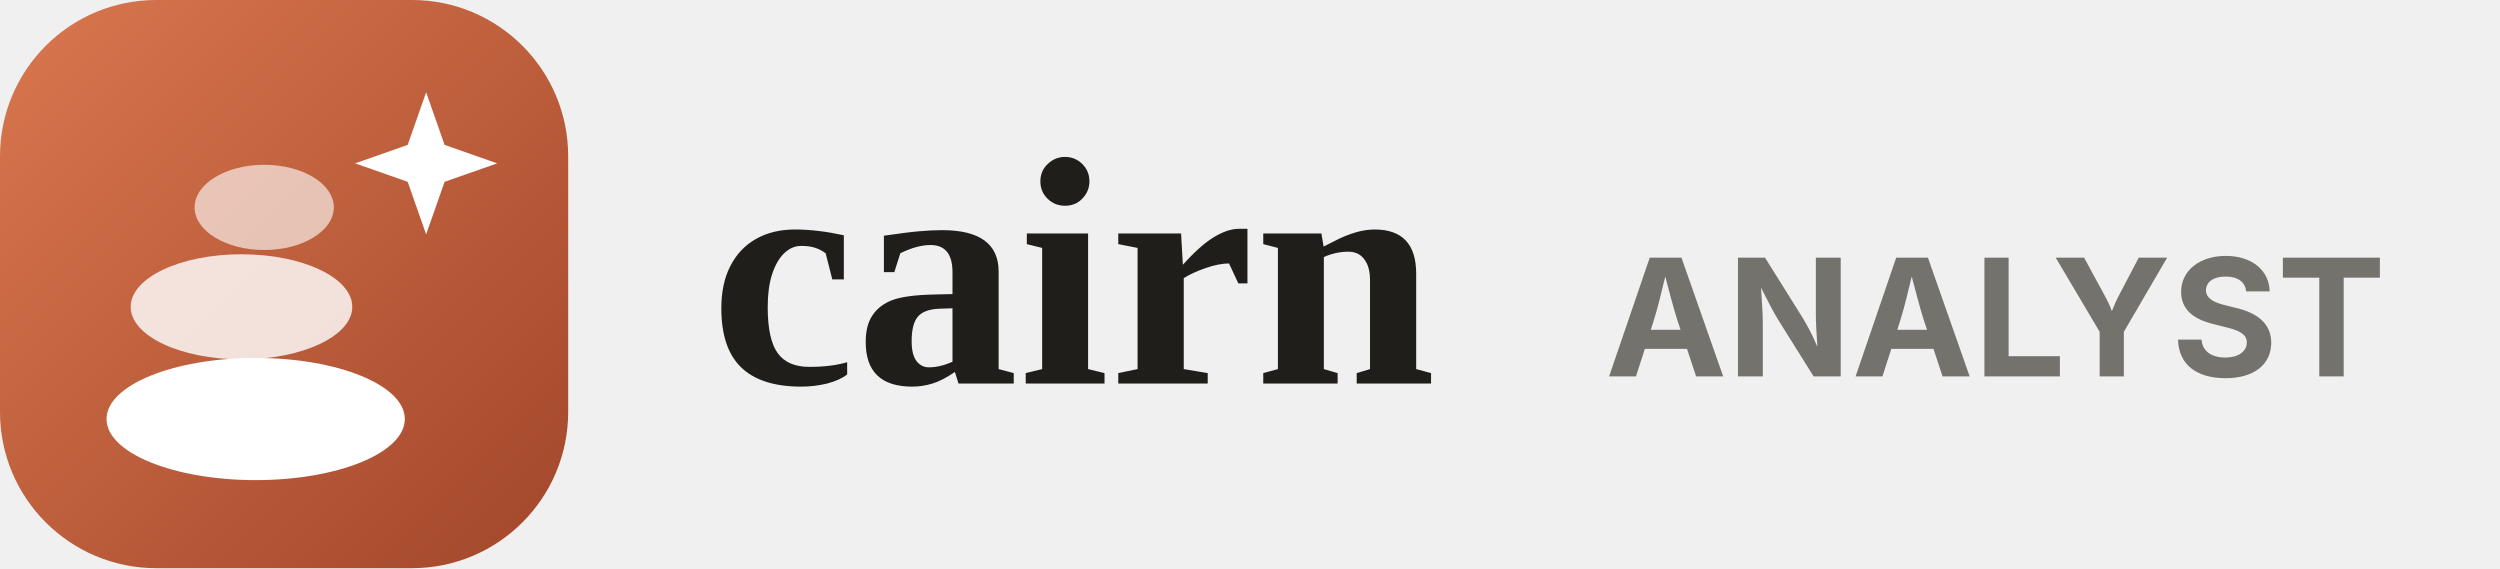
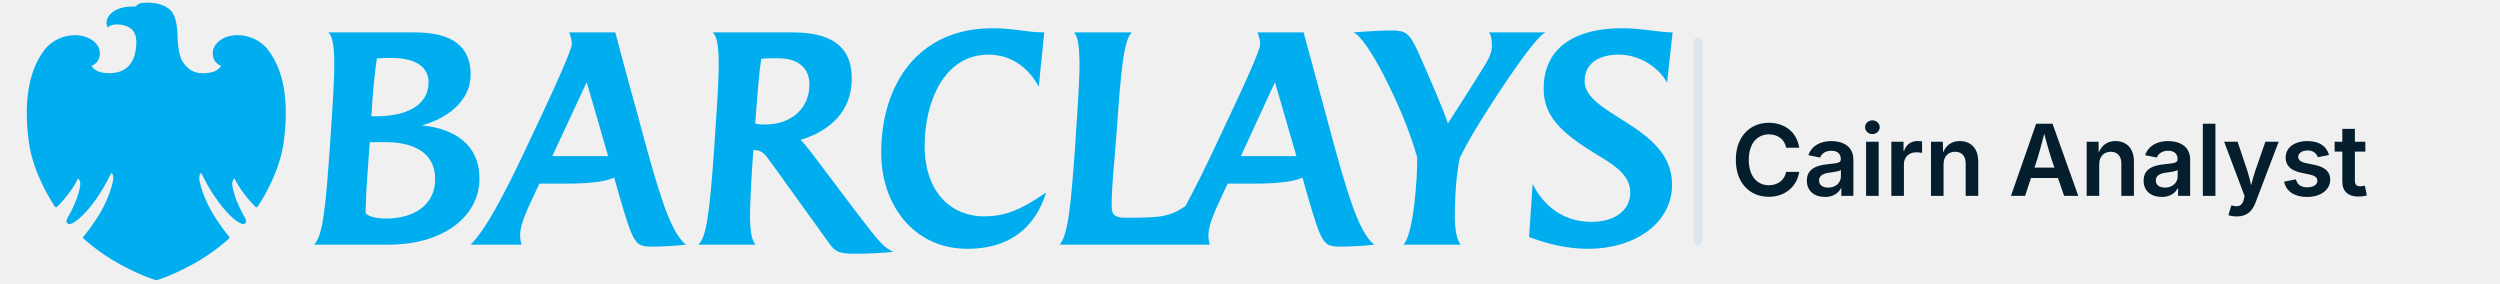
- <svg xmlns="http://www.w3.org/2000/svg" width="176" height="40" viewBox="0 0 176 40">
+ <svg xmlns="http://www.w3.org/2000/svg" xmlns:xlink="http://www.w3.org/1999/xlink" width="371" height="42" viewBox="-8 -8 7424 857">
  <defs>
-     <linearGradient id="g" x1="0" y1="0" x2="1" y2="1">
-       <stop offset="0" stop-color="#D9774F" />
-       <stop offset="1" stop-color="#A2462A" />
-     </linearGradient>
+     <clipPath id="b">
+       <use xlink:href="#a" overflow="visible" width="595.276" height="841.891" />
+     </clipPath>
+     <path id="a" d="M-203.862 562.153v-114.52c.001-6.594 4.899-11.354 11.362-11.354-6.463 0-11.702-5.348-11.702-11.939l-.03-32.203c0-2.888 2.294-5.227 5.118-5.227H79.182c11.734 0 21.246 9.703 21.246 21.671v164.288c0 5.41-4.301 10.952-9.608 10.952h-273.436c-11.739 0-21.246-12.784-21.246-21.668" />
  </defs>
-   <rect x="0" y="0" width="40" height="40" rx="11" fill="url(#g)" />
-   <ellipse cx="18" cy="29.5" rx="10.5" ry="4.3" fill="#FFFFFF" />
-   <ellipse cx="17" cy="21.6" rx="7.8" ry="3.7" fill="#FFFFFF" fill-opacity="0.82" />
-   <ellipse cx="18.6" cy="14.6" rx="4.9" ry="3" fill="#FFFFFF" fill-opacity="0.62" />
-   <path d="M30 6.5 L31.3 10.2 L35 11.5 L31.3 12.8 L30 16.5 L28.7 12.8 L25 11.5 L28.7 10.2 Z" fill="#FFFFFF" />
-   <text x="50" y="27" textLength="54" lengthAdjust="spacingAndGlyphs" font-family="'Source Serif 4', Georgia, 'Times New Roman', serif" font-size="23" font-weight="600" fill="#1F1E1B">cairn</text>
-   <text x="113" y="26.5" textLength="58" lengthAdjust="spacingAndGlyphs" font-family="'DM Sans', Inter, -apple-system, BlinkMacSystemFont, 'Segoe UI', Helvetica, Arial, sans-serif" font-size="11.5" font-weight="700" fill="#73726C">ANALYST</text>
+   <path d="M19.741 489.332c-.832 0-1.004.145-1.274.446a5.089 5.089 0 00-.333-.009c-.64 0-1.462.094-2.163.563-.677.447-.999 1.238-.638 1.817 0 0 .242-.355 1.038-.355.112 0 .236.012.368.023 1.1.13 1.914.709 1.815 2.238-.088 1.528-.661 3.232-3.005 3.252 0 0-.302 0-.624-.03-1.091-.119-1.434-.804-1.434-.804s.943-.256.951-1.453c-.008-.814-.717-1.559-1.74-1.86a3.883 3.883 0 00-1.086-.146c-1.206 0-2.56.505-3.473 1.697-2.07 2.733-2.238 6.717-1.733 10.422.508 3.713 2.863 7.152 2.932 7.246.05.066.095.102.146.102a.13.13 0 00.081-.035c1.017-.987 1.987-2.336 2.402-3.238.444.354.212 1.107-.032 1.911-.232.822-.796 1.913-1 2.265-.197.344-.461.744-.106.953a.26.26 0 00.137.034c.456 0 1.529-.795 2.726-2.391 1.34-1.796 2.02-3.39 2.02-3.39.098.022.262.188.235.64-.018.459-.49 2.167-1.409 3.757-.929 1.589-1.787 2.583-1.96 2.809-.107.131-.016.213.053.266.068.046 1.711 1.58 4.098 2.876 2.828 1.507 4.082 1.778 4.082 1.778s1.251-.264 4.079-1.77c2.386-1.298 4.036-2.839 4.097-2.891.069-.047.157-.121.053-.265-.163-.216-1.024-1.215-1.951-2.804-.916-1.579-1.406-3.298-1.413-3.751-.019-.457.135-.608.229-.646 0 0 .687 1.604 2.027 3.39 1.203 1.598 2.266 2.391 2.724 2.391a.276.276 0 00.142-.034c.344-.209.088-.615-.114-.955-.188-.35-.76-1.434-1.003-2.263-.233-.813-.475-1.565-.023-1.911.416.902 1.379 2.258 2.399 3.231a.124.124 0 00.088.042c.045 0 .093-.035.135-.096.075-.1 2.434-3.533 2.938-7.252.506-3.713.339-7.688-1.733-10.422-.907-1.195-2.271-1.703-3.485-1.703-.379 0-.741.049-1.072.144-1.031.31-1.737 1.062-1.731 1.868 0 1.197.948 1.453.948 1.453s-.317.668-1.447.804a5.012 5.012 0 01-.612.038c-.85 0-1.566-.27-2.226-1.202-.64-.897-.619-2.744-.656-3.36-.029-.625-.163-2.027-.82-2.599-.655-.587-1.453-.784-2.448-.823-.073.002-.138.002-.199.002" clip-path="url(#b)" transform="translate(-165.212 -13101.943) scale(26.77527)" fill="#00AEEF" />
+   <path d="M4967.034 242.459c-26.668-48.33-84.155-84.985-146.595-84.985-54.916 0-103.219 22.491-103.219 80.808 0 49.106 60.807 82.414 124.104 123.246 69.08 43.296 140.73 96.552 140.73 189.034 0 120.756-117.409 194.843-253.16 194.843-55.8 0-114.062-10.817-179.849-35.798l10.79-160.732c31.676 64.153 90.822 114.92 178.19 114.92 67.474 0 117.41-32.452 117.41-89.109 0-48.302-40.833-78.264-90.742-108.225-104.959-63.27-171.522-114.117-171.522-205.688 0-137.437 114.892-183.223 233.962-183.223 69.08 0 112.43 12.504 156.528 12.504l-16.627 152.405m-582.041 144.024c-15.048 25.008-34.112 59.093-45.84 84.128-9.96 47.446-14.967 110.77-14.967 180.68 0 29.158 5.007 68.276 18.315 81.61h-174.013c30.765-29.131 43.296-208.124 41.662-264.78-23.32-80.755-55.023-158.215-103.299-252.33-30.738-59.093-66.59-114.947-89.08-125.737 39.118-3.294 89.08-5.81 113.258-5.81 43.27 0 54.97 5.81 81.638 64.126 41.556 94.115 72.374 164.829 90.715 217.335 44.152-69.133 74.944-116.58 114.92-181.536 9.987-15.824 18.314-35.799 18.314-54.97 0-15.02-2.517-31.648-9.157-39.145h172.379c-33.309 7.497-183.223 243.173-214.845 296.429m-605.389-145.658l-103.219 223.949h168.176l-64.957-223.949m202.368 497.887c-54.997 0-59.12-1.634-103.273-153.182l-15.797-55.8c-26.615 12.478-74.14 18.315-149.888 18.315h-76.604l-13.334 28.301c-19.144 42.52-44.956 92.402-44.956 127.45 0 8.328.83 17.458 4.177 29.132h-454.67c25.837-29.131 34.165-123.22 46.642-293.966l2.49-40.778c6.667-97.436 11.727-172.38 10.844-224.806-.83-43.295-5.007-70.793-16.654-83.27h175.726c-25.008 19.17-34.192 122.39-45.813 293.135l-3.347 40.779c-4.177 63.297-12.477 128.227-12.477 191.523 0 29.105 11.647 35.772 41.662 35.772 106.54 0 133.234-2.49 181.483-34.968 29.962-54.97 64.154-124.104 97.409-195.7l45.036-95.75c42.438-89.937 84.047-181.562 84.047-199.02 0-12.53-3.32-24.151-8.273-35.825h139.874s56.603 209.864 69.107 254.793l27.444 101.612c47.446 170.72 77.461 253.964 117.437 286.442-33.362 4.177-80.808 5.81-98.292 5.81m-1133.264 6.694c-165.712 0-261.487-136.554-261.487-289.762 0-213.158 115.723-378.093 336.404-378.093 69.107 0 101.613 12.504 157.359 12.504l-16.628 164.052c-31.648-57.46-83.298-96.605-152.378-96.605-137.384 0-193.183 148.254-193.183 275.651 0 138.214 77.46 213.961 180.68 213.961 55.799 0 104.905-14.994 187.373-72.427-33.309 106.62-110.77 170.72-238.14 170.72m-574.543-577.061c-15.825 0-35.023 0-49.963 1.66-5.007 27.471-9.184 74.944-15.021 151.521l-3.347 45.01c8.38 1.686 19.171 2.543 29.185 2.543 79.897 0 134.894-48.356 134.894-121.587 0-50.016-34.969-79.147-95.748-79.147M2506.44 760.4c-47.446 0-59.12-7.524-74.917-29.186l-179.876-249.813c-14.165-19.144-24.982-34.968-47.446-34.968h-4.177l-3.294 48.302c-4.203 65.787-6.693 118.293-6.693 157.412.83 43.296 5.837 69.91 17.51 80.754h-174.039c24.955-22.49 34.085-97.435 48.276-293.965l2.517-40.78c6.667-96.578 11.674-171.548 10.817-223.974-.857-45.813-5.81-74.141-18.34-84.128h237.308c77.435 0 184.027 13.36 184.027 139.07 0 103.22-69.134 159.876-154.868 186.49 8.327 7.524 23.294 26.669 32.478 38.343l130.717 173.209c81.611 107.422 88.251 112.402 117.436 127.397-36.655 4.15-85.76 5.837-117.436 5.837m-810.97-519.575l-104.155 223.949h169.032l-64.876-223.949m202.287 497.887c-54.916 0-59.093-1.634-103.219-153.182l-15.824-55.8c-26.695 12.478-74.14 18.315-149.915 18.315h-76.604l-13.307 28.301c-13.334 30.015-45.813 91.652-44.983 127.45 0 8.328.83 16.655 4.177 29.132h-154.038c44.126-44.126 99.926-146.541 177.36-312.253l44.982-95.748c40.779-86.592 84.101-184.857 84.101-199.021 0-12.53-3.293-24.151-8.327-35.825h139.928s36.575 139.07 69.08 254.793l27.471 101.612c47.473 170.72 77.434 253.964 117.41 286.442-35.799 4.15-80.781 5.784-98.292 5.784m-792.736-571.197c-12.504 0-29.131 0-44.955 1.687-6.667 44.955-10.844 88.25-14.138 135.697 0 0-2.517 40.778-2.517 39.118h16.655c81.61 0 156.581-28.301 156.581-103.192 0-43.349-35.825-73.31-111.626-73.31m-20.777 254.793h-45.786l-6.667 94.919c-3.32 41.662-5.007 76.604-5.837 118.24 0 5.863 18.314 18.34 61.583 18.34 89.938 0 149.085-44.956 149.085-119.096 0-82.441-67.474-112.403-152.378-112.403m9.987 310.593H869.4c28.328-25.008 35.825-122.416 48.303-293.965l2.49-39.95c6.693-97.434 11.674-172.378 10.844-224.804-.83-44.983-5.837-74.141-18.341-84.128h251.473c59.95 0 179.876 3.347 179.876 128.227 0 83.27-77.46 134.893-148.228 153.261 99.926 9.987 174.87 58.263 174.87 161.509-.027 111.572-104.933 199.85-276.455 199.85" fill="#00AEEF" />
+   <line x1="5060" y1="120" x2="5060" y2="720" stroke="#DCE7ED" stroke-width="28" stroke-linecap="round" />
+   <text x="5160" y="585" font-family="Inter, -apple-system, BlinkMacSystemFont, 'Segoe UI', Helvetica, Arial, sans-serif" font-size="300" font-weight="600" letter-spacing="-2" fill="#041E2E">Cairn Analyst</text>
</svg>
